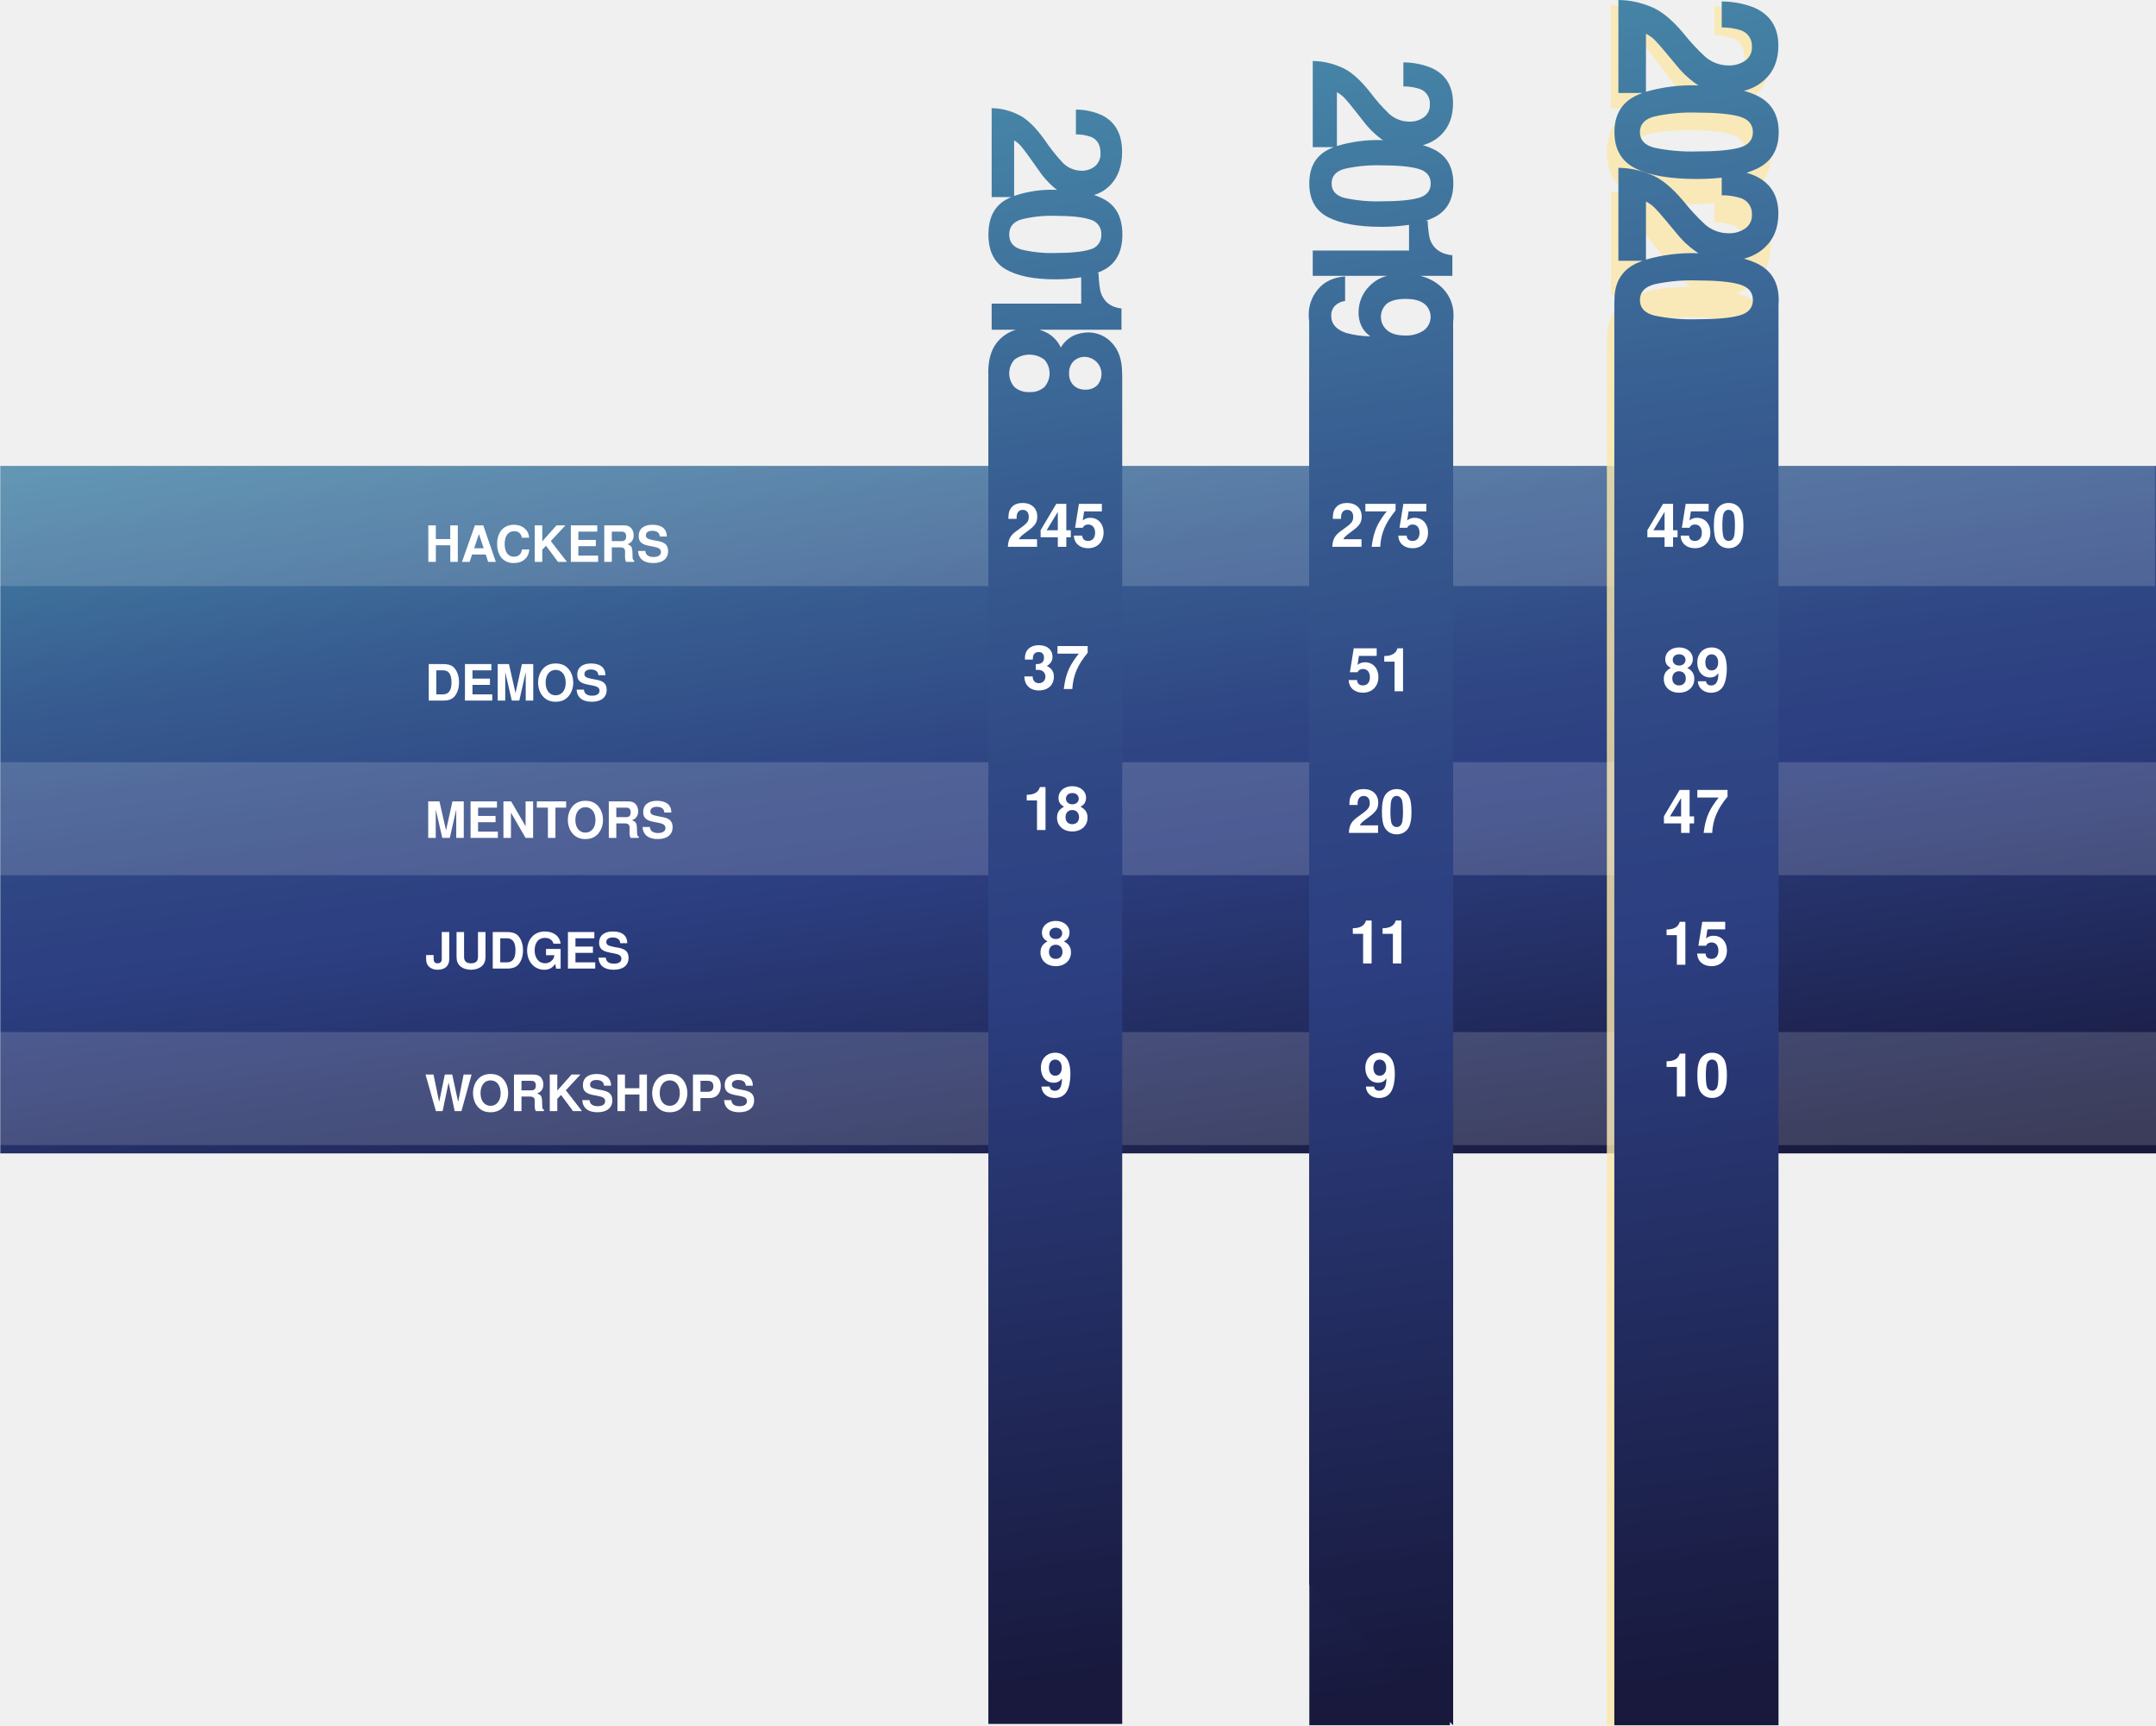
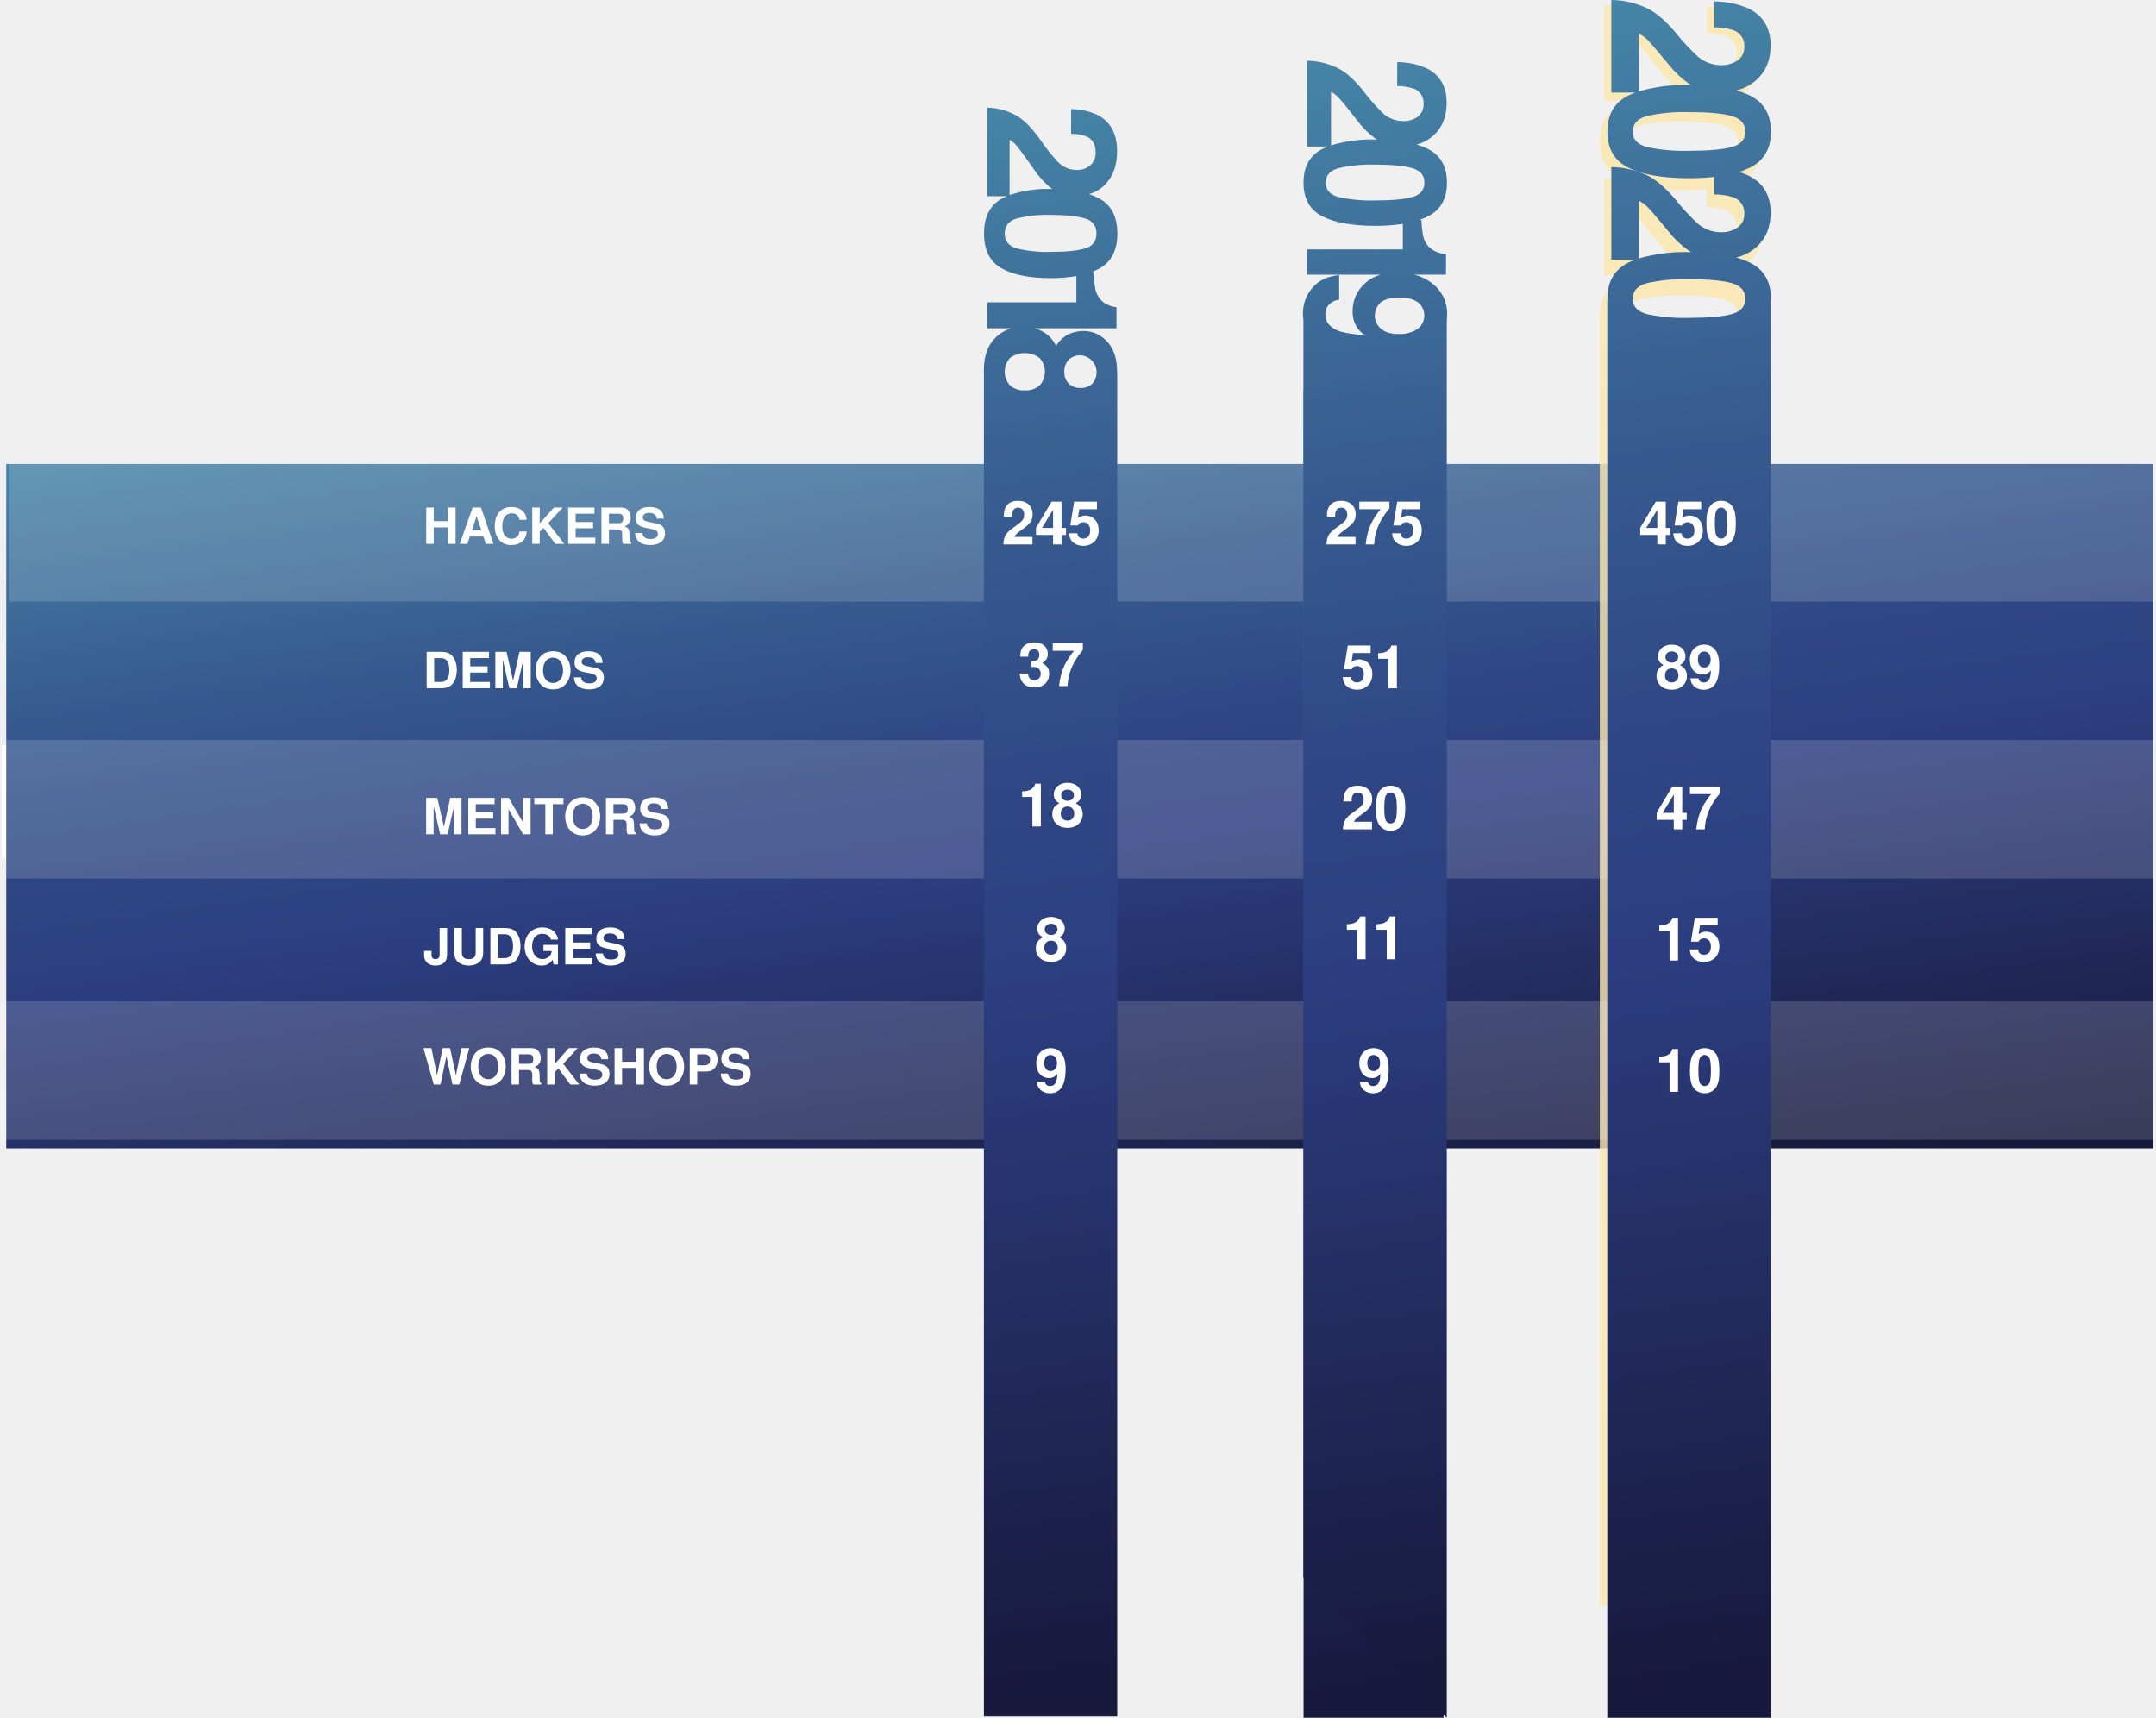
- <svg xmlns="http://www.w3.org/2000/svg" xmlns:xlink="http://www.w3.org/1999/xlink" id="Layer_1" data-name="Layer 1" viewBox="0 0 690.089 552.103">
+ <svg xmlns="http://www.w3.org/2000/svg" xmlns:xlink="http://www.w3.org/1999/xlink" id="Layer_1" data-name="Layer 1" viewBox="0 0 693 552.103">
  <defs>
    <style>.cls-1,.cls-10,.cls-12,.cls-13,.cls-3{fill:#fff;}.cls-2{fill:url(#linear-gradient);}.cls-3{opacity:0.16;}.cls-4{font-size:35.04px;fill:#0c4e98;letter-spacing:-0.01em;}.cls-10,.cls-12,.cls-13,.cls-4{font-family:Helvetica-Bold, Helvetica;font-weight:700;}.cls-5{fill:#fbe8ab;opacity:0.81;}.cls-6{fill:url(#linear-gradient-2);}.cls-7{fill:url(#linear-gradient-3);}.cls-8{fill:url(#linear-gradient-4);}.cls-9{fill:url(#linear-gradient-5);}.cls-10{font-size:16.024px;}.cls-11{letter-spacing:-0.018em;}.cls-12,.cls-13{font-size:19.397px;}.cls-12,.cls-14{letter-spacing:-0.01em;}.cls-13{letter-spacing:-0.065em;}</style>
-     <linearGradient id="linear-gradient" x1="313.705" y1="30.964" x2="368.455" y2="428.956" gradientUnits="userSpaceOnUse">
+     <linearGradient id="linear-gradient" x1="315.616" y1="30.964" x2="370.366" y2="428.956" gradientUnits="userSpaceOnUse">
      <stop offset="0.066" stop-color="#51a2b6" />
      <stop offset="0.204" stop-color="#4480a4" />
      <stop offset="0.378" stop-color="#375c90" />
      <stop offset="0.519" stop-color="#2f4684" />
      <stop offset="0.609" stop-color="#2c3e80" />
      <stop offset="0.937" stop-color="#18193d" />
    </linearGradient>
-     <linearGradient id="linear-gradient-2" x1="398.418" y1="24.786" x2="473.73" y2="572.245" xlink:href="#linear-gradient" />
+     <linearGradient id="linear-gradient-2" x1="398.329" y1="24.786" x2="473.641" y2="572.245" xlink:href="#linear-gradient" />
    <linearGradient id="linear-gradient-3" x1="1203.263" y1="206.096" x2="1300.474" y2="912.743" xlink:href="#linear-gradient" />
    <linearGradient id="linear-gradient-4" x1="1107.501" y1="230.192" x2="1201.167" y2="911.068" xlink:href="#linear-gradient" />
    <linearGradient id="linear-gradient-5" x1="1001.72" y1="249.483" x2="1092.615" y2="910.221" xlink:href="#linear-gradient" />
  </defs>
-   <rect class="cls-1" x="0.591" y="239.519" width="689.498" height="36.167" />
-   <rect class="cls-2" x="0.089" y="149.103" width="690" height="220" />
-   <rect class="cls-3" y="149.114" width="689.774" height="38.429" />
-   <text class="cls-4" transform="translate(316.6262 183.0752)">15</text>
-   <path class="cls-5" d="M1276.995,430.441a24.532,24.532,0,0,0-4.279-1.774,14.643,14.643,0,0,0,6.546-3.845q4.481-4.545,4.481-12.23,0-9.725-7.626-13.534a17.376,17.376,0,0,0-2.577-1.019,23.702,23.702,0,0,0,3.455-1.502q6.853-3.722,6.853-12.969,0-9.247-6.853-12.969a24.532,24.532,0,0,0-4.279-1.774,14.643,14.643,0,0,0,6.546-3.845q4.481-4.545,4.481-12.23,0-9.725-7.626-13.534a25.673,25.673,0,0,0-10.508-2.239v9.247a17.681,17.681,0,0,1,6.255,1.068q3.408,1.568,3.409,5.908a5.862,5.862,0,0,1-2.144,4.874,8.378,8.378,0,0,1-5.377,1.702,10.772,10.772,0,0,1-7.31-2.971,71.299,71.299,0,0,1-7.099-8.512q-5.693-7.578-10.789-9.614a24.978,24.978,0,0,0-10.016-2.237v33.148h7.7a22.233,22.233,0,0,0-2.147,1.007q-6.818,3.722-6.818,12.969,0,9.246,6.818,12.969,6.818,3.722,19.434,3.722a66.57,66.57,0,0,0,8.083-.462v6.269a17.68,17.68,0,0,1,6.255,1.068q3.408,1.568,3.409,5.908a5.862,5.862,0,0,1-2.144,4.874,8.378,8.378,0,0,1-5.377,1.702,10.772,10.772,0,0,1-7.31-2.971,71.299,71.299,0,0,1-7.099-8.512q-5.693-7.578-10.789-9.614a24.978,24.978,0,0,0-10.016-2.237V429.434h7.7a22.233,22.233,0,0,0-2.147,1.007q-6.818,3.722-6.818,12.969c0,.321.01.634.022.946-.048-.271-.06-.43-.06-.43V887h52.55V445.02c.037-.524.062-1.057.062-1.61Q1283.849,434.163,1276.995,430.441Zm-35.635-81.979a11.206,11.206,0,0,1,2.776,2.22q1.194,1.318,3.866,4.897l2.847,3.813a32.591,32.591,0,0,0,6.501,6.923c.28.205.568.391.855.576-.23-.002-.447-.013-.68-.013-6.576,0-11.953.769-16.166,2.286Zm2.723,40.665q-4.657-1.32-4.656-5.558,0-4.24,4.656-5.608,4.656-1.369,13.442-1.369,9.207,0,13.636,1.369,4.428,1.368,4.428,5.608,0,4.239-4.428,5.558-4.428,1.318-13.636,1.319Q1248.74,390.446,1244.084,389.127Zm-2.723,19.176a11.206,11.206,0,0,1,2.776,2.22q1.194,1.318,3.866,4.897l2.847,3.813a32.591,32.591,0,0,0,6.501,6.923c.28.205.568.391.855.576-.23-.002-.447-.013-.68-.013-6.576,0-11.953.769-16.166,2.286Zm2.723,29.499q4.656-1.369,13.442-1.369,9.207,0,13.636,1.369,4.428,1.368,4.428,5.608,0,4.239-4.428,5.558-4.428,1.318-13.636,1.319-8.786,0-13.442-1.319-4.657-1.32-4.656-5.558Q1239.428,439.17,1244.084,437.802Z" transform="translate(-716.9111 -334.8972)" />
-   <rect class="cls-3" x="0.093" y="330.285" width="689.996" height="36.167" />
-   <rect class="cls-3" x="0.089" y="243.913" width="690" height="36.167" />
-   <rect class="cls-6" x="419.089" y="125.103" width="45" height="427" />
-   <path class="cls-7" d="M1279.383,419.26a26.158,26.158,0,0,0-4.279-1.592,15.078,15.078,0,0,0,6.546-3.451q4.481-4.079,4.481-10.977,0-8.728-7.626-12.147a18.595,18.595,0,0,0-2.577-.914,25.184,25.184,0,0,0,3.455-1.348q6.853-3.341,6.853-11.64,0-8.299-6.853-11.64a26.158,26.158,0,0,0-4.279-1.592,15.078,15.078,0,0,0,6.546-3.451q4.481-4.079,4.481-10.977,0-8.728-7.626-12.147a28.163,28.163,0,0,0-10.508-2.009v8.299a19.487,19.487,0,0,1,6.255.959,5.243,5.243,0,0,1,3.409,5.303,5.049,5.049,0,0,1-2.144,4.374,9.035,9.035,0,0,1-5.377,1.528,11.457,11.457,0,0,1-7.31-2.666,66.307,66.307,0,0,1-7.099-7.64q-5.693-6.802-10.789-8.629a27.387,27.387,0,0,0-10.016-2.007v29.751h7.7c-.753.28-1.478.576-2.147.904q-6.818,3.341-6.818,11.64,0,8.299,6.818,11.64,6.818,3.34,19.434,3.341a74.086,74.086,0,0,0,8.083-.415V397.384a19.487,19.487,0,0,1,6.255.959,5.243,5.243,0,0,1,3.409,5.303,5.049,5.049,0,0,1-2.144,4.374,9.035,9.035,0,0,1-5.377,1.528,11.457,11.457,0,0,1-7.31-2.666,66.307,66.307,0,0,1-7.099-7.64q-5.693-6.802-10.789-8.629a27.387,27.387,0,0,0-10.016-2.007v29.751h7.7c-.753.28-1.478.576-2.147.904q-6.818,3.341-6.818,11.64c0,.288.01.569.022.849-.048-.243-.06-.386-.06-.386V887h52.55V432.345c.037-.47.062-.948.062-1.445Q1286.236,422.601,1279.383,419.26Zm-35.635-73.577a11.087,11.087,0,0,1,2.776,1.992q1.194,1.183,3.866,4.395l2.847,3.422a30.891,30.891,0,0,0,6.501,6.214c.28.184.568.351.855.517-.23-.002-.447-.012-.68-.012a53.49,53.49,0,0,0-16.166,2.052Zm2.723,36.497q-4.657-1.184-4.656-4.989,0-3.805,4.656-5.033a55.903,55.903,0,0,1,13.442-1.228q9.207,0,13.636,1.228,4.428,1.228,4.428,5.033,0,3.805-4.428,4.989-4.428,1.183-13.636,1.183A58.003,58.003,0,0,1,1246.471,382.181Zm-2.723,17.211a11.087,11.087,0,0,1,2.776,1.992q1.194,1.183,3.866,4.395l2.847,3.422a30.891,30.891,0,0,0,6.501,6.214c.28.184.568.351.855.517-.23-.002-.447-.012-.68-.012a53.49,53.49,0,0,0-16.166,2.052Zm2.723,26.475a55.903,55.903,0,0,1,13.442-1.228q9.207,0,13.636,1.228,4.428,1.228,4.428,5.033,0,3.805-4.428,4.989-4.428,1.183-13.636,1.183a58.003,58.003,0,0,1-13.442-1.183q-4.657-1.184-4.656-4.989Q1241.815,427.095,1246.471,425.867Z" transform="translate(-716.9111 -334.8972)" />
-   <path class="cls-8" d="M1182.152,435.96a12.063,12.063,0,0,0-4.453-9.701,15.361,15.361,0,0,0-6.164-3.081h10.247v-6.607a8.111,8.111,0,0,1-1.787-.305,8.011,8.011,0,0,1-3.205-1.55,7.201,7.201,0,0,1-2.342-3.877,31.515,31.515,0,0,1-.555-5.233h-.752a21.325,21.325,0,0,0,2.94-1.217q6.01-3.095,6.01-10.784,0-7.689-6.01-10.784a22.174,22.174,0,0,0-3.753-1.475,13.008,13.008,0,0,0,5.74-3.197q3.93-3.779,3.929-10.17,0-8.086-6.688-11.254a23.547,23.547,0,0,0-9.214-1.862v7.689a16.271,16.271,0,0,1,5.486.888,4.873,4.873,0,0,1,2.989,4.913,4.77,4.77,0,0,1-1.88,4.053,7.619,7.619,0,0,1-4.715,1.415,9.728,9.728,0,0,1-6.41-2.47,60.216,60.216,0,0,1-6.225-7.078q-4.992-6.301-9.461-7.994a22.908,22.908,0,0,0-8.783-1.86v27.563h6.752a19.995,19.995,0,0,0-1.883.838q-5.979,3.095-5.978,10.784,0,7.688,5.978,10.784,5.979,3.095,17.043,3.095a57.131,57.131,0,0,0,8.906-.637v8.224h-30.818v8.105h23.786a11.949,11.949,0,0,0-5.434,3.067,11.78,11.78,0,0,0-3.683,8.522,9.646,9.646,0,0,0,1.479,5.468,8.93,8.93,0,0,0,2.311,2.304,30.896,30.896,0,0,1-7.735-1.082q-4.808-1.582-4.808-5.496a4.366,4.366,0,0,1,1.233-3.248,5.495,5.495,0,0,1,3.205-1.499V423.33q-5.702.527-8.675,4.136a12.452,12.452,0,0,0-2.974,8.133,15.662,15.662,0,0,0,.15,2.176V841.965L1182.034,887V437.922A16.812,16.812,0,0,0,1182.152,435.96Zm-37.321-71.546a9.754,9.754,0,0,1,2.435,1.846q1.047,1.096,3.39,4.072l2.496,3.171a27.774,27.774,0,0,0,5.701,5.757c.246.17.498.325.75.479-.202-.002-.392-.011-.596-.011a44.561,44.561,0,0,0-14.177,1.901Zm2.388,33.814q-4.084-1.097-4.083-4.621,0-3.526,4.083-4.663a46.513,46.513,0,0,1,11.788-1.138q8.074,0,11.957,1.138,3.883,1.138,3.883,4.663,0,3.525-3.883,4.621-3.883,1.097-11.957,1.096A48.213,48.213,0,0,1,1147.219,398.228Zm13.683,33.776q1.988-1.457,5.964-1.457,4.715,0,6.688,2.276a5.408,5.408,0,0,1-.955,7.842,10.105,10.105,0,0,1-6.01,1.596q-4.715,0-6.626-2.692a5.62,5.62,0,0,1,.94-7.564Z" transform="translate(-716.9111 -334.8972)" />
-   <path class="cls-5" d="M1076.106,454.547a3.796,3.796,0,0,0,0-.512Z" transform="translate(-716.9111 -334.8972)" />
-   <path class="cls-9" d="M1076.071,454.344q0-6.232-3.196-9.649a10.188,10.188,0,0,0-7.722-3.417,12.12,12.12,0,0,0-4.37.906,9.703,9.703,0,0,0-4.341,3.926,10.035,10.035,0,0,0-4.27-4.627,12.197,12.197,0,0,0-2.554-1.058h26.252v-6.82a6.854,6.854,0,0,1-1.662-.314,7.178,7.178,0,0,1-2.98-1.601,7.612,7.612,0,0,1-2.178-4.002,35.908,35.908,0,0,1-.516-5.402h-.553a18.692,18.692,0,0,0,2.588-1.197q5.588-3.195,5.587-11.133,0-7.937-5.587-11.133a19.466,19.466,0,0,0-3.49-1.523,11.829,11.829,0,0,0,5.338-3.3q3.653-3.901,3.653-10.498,0-8.348-6.218-11.618a20.054,20.054,0,0,0-8.568-1.921v7.937a13.776,13.776,0,0,1,5.101.917q2.778,1.347,2.78,5.072a5.148,5.148,0,0,1-1.748,4.184,6.604,6.604,0,0,1-4.384,1.461,8.555,8.555,0,0,1-5.96-2.55,60.56,60.56,0,0,1-5.788-7.307q-4.641-6.505-8.797-8.252a19.519,19.519,0,0,0-8.167-1.92v28.454h6.279a17.729,17.729,0,0,0-1.751.865q-5.559,3.195-5.559,11.133,0,7.937,5.559,11.133,5.559,3.195,15.846,3.195a47.967,47.967,0,0,0,8.282-.658v8.432h-28.655V440.424h7.754a12.282,12.282,0,0,0-5.16,3.063q-3.683,3.585-3.682,10.556c0,.257.018.499.025.75v431.789h42.848v-432.035c-.009.154-.027.34-.059.551C1076.054,454.846,1076.071,454.602,1076.071,454.344Zm-34.558-74.523a9.239,9.239,0,0,1,2.264,1.905q.973,1.132,3.152,4.204l2.321,3.273a27.421,27.421,0,0,0,5.301,5.943c.228.176.463.335.697.494-.188-.002-.364-.011-.555-.011a37.619,37.619,0,0,0-13.181,1.962Zm13.181,36.038a40.562,40.562,0,0,1-10.96-1.132q-3.796-1.132-3.797-4.771,0-3.639,3.797-4.814a39.122,39.122,0,0,1,10.96-1.175q7.507,0,11.119,1.175a4.69,4.69,0,0,1,3.611,4.814,4.624,4.624,0,0,1-3.611,4.771Q1062.201,415.859,1054.694,415.859Zm-8.309,44.503a6.672,6.672,0,0,1-4.757-1.59,6.566,6.566,0,0,1,0-8.797,7.959,7.959,0,0,1,9.585.028,6.618,6.618,0,0,1,0,8.74A6.616,6.616,0,0,1,1046.385,460.361Zm21.706-2.139a5.264,5.264,0,0,1-3.854,1.366,5.14,5.14,0,0,1-3.696-1.366,5.081,5.081,0,0,1-1.432-3.864,5.14,5.14,0,0,1,1.432-3.865,5.08,5.08,0,0,1,3.696-1.394,5.477,5.477,0,0,1,3.854,9.123Z" transform="translate(-716.9111 -334.8972)" />
-   <text class="cls-10" transform="translate(136.0031 179.8105)">HACKERS</text>
-   <text class="cls-10" transform="translate(136.0031 224.2006)">DEMOS</text>
-   <text class="cls-10" transform="translate(136.0031 268.1425)">MEN<tspan class="cls-11" x="35.607" y="0">T</tspan>
+   <rect class="cls-1" x="0.502" y="239.519" width="689.498" height="36.167" />
+   <rect class="cls-2" x="2" y="149.103" width="690" height="220" />
+   <rect class="cls-3" x="3" y="148.853" width="690" height="44.5" />
+   <text class="cls-4" transform="translate(316.5373 183.0752)">15</text>
+   <path class="cls-5" d="M1276.995,424.295a25.512,25.512,0,0,0-4.279-1.658,14.892,14.892,0,0,0,6.546-3.593q4.481-4.248,4.481-11.43,0-9.089-7.626-12.649a18.113,18.113,0,0,0-2.577-.952,24.593,24.593,0,0,0,3.455-1.404q6.853-3.479,6.853-12.121,0-8.642-6.853-12.121a25.512,25.512,0,0,0-4.279-1.658,14.893,14.893,0,0,0,6.546-3.593q4.481-4.248,4.481-11.43,0-9.089-7.626-12.649a27.193,27.193,0,0,0-10.508-2.092v8.642a18.785,18.785,0,0,1,6.255.998,5.471,5.471,0,0,1,3.409,5.522,5.333,5.333,0,0,1-2.144,4.555,8.777,8.777,0,0,1-5.377,1.591,11.185,11.185,0,0,1-7.31-2.777,67.998,67.998,0,0,1-7.099-7.956q-5.693-7.083-10.789-8.985a26.449,26.449,0,0,0-10.016-2.09v30.981h7.7a22.979,22.979,0,0,0-2.147.941q-6.818,3.479-6.818,12.121,0,8.642,6.818,12.121,6.818,3.478,19.434,3.479a71.173,71.173,0,0,0,8.083-.432V401.514a18.785,18.785,0,0,1,6.255.998,5.471,5.471,0,0,1,3.409,5.522,5.333,5.333,0,0,1-2.144,4.555,8.777,8.777,0,0,1-5.377,1.591,11.185,11.185,0,0,1-7.31-2.777,67.997,67.997,0,0,1-7.099-7.956q-5.693-7.083-10.789-8.985a26.449,26.449,0,0,0-10.016-2.09v30.981h7.7a22.976,22.976,0,0,0-2.147.941q-6.818,3.479-6.818,12.121c0,.3.01.593.022.884-.048-.253-.06-.401-.06-.401V851h52.55V437.92c.037-.489.062-.988.062-1.505Q1283.849,427.773,1276.995,424.295Zm-35.635-76.618a11.11,11.11,0,0,1,2.776,2.075q1.194,1.232,3.866,4.577l2.847,3.563a31.454,31.454,0,0,0,6.501,6.47c.28.191.568.365.855.538-.23-.002-.447-.012-.68-.012-6.576,0-11.953.719-16.166,2.136Zm2.723,38.006q-4.657-1.233-4.656-5.195,0-3.963,4.656-5.241,4.656-1.28,13.442-1.279,9.207,0,13.636,1.279,4.428,1.279,4.428,5.241,0,3.962-4.428,5.195-4.428,1.232-13.636,1.232A55.778,55.778,0,0,1,1244.084,385.682Zm-2.723,17.922a11.11,11.11,0,0,1,2.776,2.075q1.194,1.232,3.866,4.577l2.847,3.563a31.454,31.454,0,0,0,6.501,6.47c.28.191.568.365.855.538-.23-.002-.447-.012-.68-.012-6.576,0-11.953.719-16.166,2.136Zm2.723,27.57q4.656-1.28,13.442-1.279,9.207,0,13.636,1.279,4.428,1.279,4.428,5.241,0,3.962-4.428,5.195-4.428,1.232-13.636,1.232a55.778,55.778,0,0,1-13.442-1.232q-4.657-1.233-4.656-5.195Q1239.428,432.453,1244.084,431.174Z" transform="translate(-717 -334.8972)" />
+   <rect class="cls-3" y="321.853" width="692" height="44.5" />
+   <rect class="cls-3" x="2" y="237.853" width="690" height="44.5" />
+   <rect class="cls-6" x="419" y="125.103" width="45" height="427" />
+   <path class="cls-7" d="M1279.383,419.26a26.158,26.158,0,0,0-4.279-1.592,15.078,15.078,0,0,0,6.546-3.451q4.481-4.079,4.481-10.977,0-8.728-7.626-12.147a18.595,18.595,0,0,0-2.577-.914,25.184,25.184,0,0,0,3.455-1.348q6.853-3.341,6.853-11.64,0-8.299-6.853-11.64a26.158,26.158,0,0,0-4.279-1.592,15.078,15.078,0,0,0,6.546-3.451q4.481-4.079,4.481-10.977,0-8.728-7.626-12.147a28.163,28.163,0,0,0-10.508-2.009v8.299a19.487,19.487,0,0,1,6.255.959,5.243,5.243,0,0,1,3.409,5.303,5.049,5.049,0,0,1-2.144,4.374,9.035,9.035,0,0,1-5.377,1.528,11.457,11.457,0,0,1-7.31-2.666,66.307,66.307,0,0,1-7.099-7.64q-5.693-6.802-10.789-8.629a27.387,27.387,0,0,0-10.016-2.007v29.751h7.7c-.753.28-1.478.576-2.147.904q-6.818,3.341-6.818,11.64,0,8.299,6.818,11.64,6.818,3.34,19.434,3.341a74.086,74.086,0,0,0,8.083-.415V397.384a19.487,19.487,0,0,1,6.255.959,5.243,5.243,0,0,1,3.409,5.303,5.049,5.049,0,0,1-2.144,4.374,9.035,9.035,0,0,1-5.377,1.528,11.457,11.457,0,0,1-7.31-2.666,66.307,66.307,0,0,1-7.099-7.64q-5.693-6.802-10.789-8.629a27.387,27.387,0,0,0-10.016-2.007v29.751h7.7c-.753.28-1.478.576-2.147.904q-6.818,3.341-6.818,11.64c0,.288.01.569.022.849-.048-.243-.06-.386-.06-.386V887h52.55V432.345c.037-.47.062-.948.062-1.445Q1286.236,422.601,1279.383,419.26Zm-35.635-73.577a11.087,11.087,0,0,1,2.776,1.992q1.194,1.183,3.866,4.395l2.847,3.422a30.891,30.891,0,0,0,6.501,6.214c.28.184.568.351.855.517-.23-.002-.447-.012-.68-.012a53.49,53.49,0,0,0-16.166,2.052Zm2.723,36.497q-4.657-1.184-4.656-4.989,0-3.805,4.656-5.033a55.903,55.903,0,0,1,13.442-1.228q9.207,0,13.636,1.228,4.428,1.228,4.428,5.033,0,3.805-4.428,4.989-4.428,1.183-13.636,1.183A58.003,58.003,0,0,1,1246.471,382.181Zm-2.723,17.211a11.087,11.087,0,0,1,2.776,1.992q1.194,1.183,3.866,4.395l2.847,3.422a30.891,30.891,0,0,0,6.501,6.214c.28.184.568.351.855.517-.23-.002-.447-.012-.68-.012a53.49,53.49,0,0,0-16.166,2.052Zm2.723,26.475a55.903,55.903,0,0,1,13.442-1.228q9.207,0,13.636,1.228,4.428,1.228,4.428,5.033,0,3.805-4.428,4.989-4.428,1.183-13.636,1.183a58.003,58.003,0,0,1-13.442-1.183q-4.657-1.184-4.656-4.989Q1241.815,427.095,1246.471,425.867Z" transform="translate(-717 -334.8972)" />
+   <path class="cls-8" d="M1182.152,435.96a12.063,12.063,0,0,0-4.453-9.701,15.361,15.361,0,0,0-6.164-3.081h10.247v-6.607a8.111,8.111,0,0,1-1.787-.305,8.011,8.011,0,0,1-3.205-1.55,7.201,7.201,0,0,1-2.342-3.877,31.515,31.515,0,0,1-.555-5.233h-.752a21.325,21.325,0,0,0,2.94-1.217q6.01-3.095,6.01-10.784,0-7.689-6.01-10.784a22.174,22.174,0,0,0-3.753-1.475,13.008,13.008,0,0,0,5.74-3.197q3.93-3.779,3.929-10.17,0-8.086-6.688-11.254a23.547,23.547,0,0,0-9.214-1.862v7.689a16.271,16.271,0,0,1,5.486.888,4.873,4.873,0,0,1,2.989,4.913,4.77,4.77,0,0,1-1.88,4.053,7.619,7.619,0,0,1-4.715,1.415,9.728,9.728,0,0,1-6.41-2.47,60.216,60.216,0,0,1-6.225-7.078q-4.992-6.301-9.461-7.994a22.908,22.908,0,0,0-8.783-1.86v27.563h6.752a19.995,19.995,0,0,0-1.883.838q-5.979,3.095-5.978,10.784,0,7.688,5.978,10.784,5.979,3.095,17.043,3.095a57.131,57.131,0,0,0,8.906-.637v8.224h-30.818v8.105h23.786a11.949,11.949,0,0,0-5.434,3.067,11.78,11.78,0,0,0-3.683,8.522,9.646,9.646,0,0,0,1.479,5.468,8.93,8.93,0,0,0,2.311,2.304,30.896,30.896,0,0,1-7.735-1.082q-4.808-1.582-4.808-5.496a4.366,4.366,0,0,1,1.233-3.248,5.495,5.495,0,0,1,3.205-1.499V423.33q-5.702.527-8.675,4.136a12.452,12.452,0,0,0-2.974,8.133,15.662,15.662,0,0,0,.15,2.176V841.965L1182.034,887V437.922A16.812,16.812,0,0,0,1182.152,435.96Zm-37.321-71.546a9.754,9.754,0,0,1,2.435,1.846q1.047,1.096,3.39,4.072l2.496,3.171a27.774,27.774,0,0,0,5.701,5.757c.246.17.498.325.75.479-.202-.002-.392-.011-.596-.011a44.561,44.561,0,0,0-14.177,1.901Zm2.388,33.814q-4.084-1.097-4.083-4.621,0-3.526,4.083-4.663a46.513,46.513,0,0,1,11.788-1.138q8.074,0,11.957,1.138,3.883,1.138,3.883,4.663,0,3.525-3.883,4.621-3.883,1.097-11.957,1.096A48.213,48.213,0,0,1,1147.219,398.228Zm13.683,33.776q1.988-1.457,5.964-1.457,4.715,0,6.688,2.276a5.408,5.408,0,0,1-.955,7.842,10.105,10.105,0,0,1-6.01,1.596q-4.715,0-6.626-2.692a5.62,5.62,0,0,1,.94-7.564Z" transform="translate(-717 -334.8972)" />
+   <path class="cls-5" d="M1076.106,454.547a3.796,3.796,0,0,0,0-.512Z" transform="translate(-717 -334.8972)" />
+   <path class="cls-9" d="M1076.071,454.344q0-6.232-3.196-9.649a10.188,10.188,0,0,0-7.722-3.417,12.12,12.12,0,0,0-4.37.906,9.703,9.703,0,0,0-4.341,3.926,10.035,10.035,0,0,0-4.27-4.627,12.197,12.197,0,0,0-2.554-1.058h26.252v-6.82a6.854,6.854,0,0,1-1.662-.314,7.178,7.178,0,0,1-2.98-1.601,7.612,7.612,0,0,1-2.178-4.002,35.908,35.908,0,0,1-.516-5.402h-.553a18.692,18.692,0,0,0,2.588-1.197q5.588-3.195,5.587-11.133,0-7.937-5.587-11.133a19.466,19.466,0,0,0-3.49-1.523,11.829,11.829,0,0,0,5.338-3.3q3.653-3.901,3.653-10.498,0-8.348-6.218-11.618a20.054,20.054,0,0,0-8.568-1.921v7.937a13.776,13.776,0,0,1,5.101.917q2.778,1.347,2.78,5.072a5.148,5.148,0,0,1-1.748,4.184,6.604,6.604,0,0,1-4.384,1.461,8.555,8.555,0,0,1-5.96-2.55,60.56,60.56,0,0,1-5.788-7.307q-4.641-6.505-8.797-8.252a19.519,19.519,0,0,0-8.167-1.92v28.454h6.279a17.729,17.729,0,0,0-1.751.865q-5.559,3.195-5.559,11.133,0,7.937,5.559,11.133,5.559,3.195,15.846,3.195a47.967,47.967,0,0,0,8.282-.658v8.432h-28.655V440.424h7.754a12.282,12.282,0,0,0-5.16,3.063q-3.683,3.585-3.682,10.556c0,.257.018.499.025.75v431.789h42.848v-432.035c-.009.154-.027.34-.059.551C1076.054,454.846,1076.071,454.602,1076.071,454.344Zm-34.558-74.523a9.239,9.239,0,0,1,2.264,1.905q.973,1.132,3.152,4.204l2.321,3.273a27.421,27.421,0,0,0,5.301,5.943c.228.176.463.335.697.494-.188-.002-.364-.011-.555-.011a37.619,37.619,0,0,0-13.181,1.962Zm13.181,36.038a40.562,40.562,0,0,1-10.96-1.132q-3.796-1.132-3.797-4.771,0-3.639,3.797-4.814a39.122,39.122,0,0,1,10.96-1.175q7.507,0,11.119,1.175a4.69,4.69,0,0,1,3.611,4.814,4.624,4.624,0,0,1-3.611,4.771Q1062.201,415.859,1054.694,415.859Zm-8.309,44.503a6.672,6.672,0,0,1-4.757-1.59,6.566,6.566,0,0,1,0-8.797,7.959,7.959,0,0,1,9.585.028,6.618,6.618,0,0,1,0,8.74A6.616,6.616,0,0,1,1046.385,460.361Zm21.706-2.139a5.264,5.264,0,0,1-3.854,1.366,5.14,5.14,0,0,1-3.696-1.366,5.081,5.081,0,0,1-1.432-3.864,5.14,5.14,0,0,1,1.432-3.865,5.08,5.08,0,0,1,3.696-1.394,5.477,5.477,0,0,1,3.854,9.123Z" transform="translate(-717 -334.8972)" />
+   <text class="cls-10" transform="translate(135.9143 174.8105)">HACKERS</text>
+   <text class="cls-10" transform="translate(135.9143 221.2006)">DEMOS</text>
+   <text class="cls-10" transform="translate(135.9143 268.1425)">MEN<tspan class="cls-11" x="35.607" y="0">T</tspan>
    <tspan x="45.114" y="0">ORS</tspan>
  </text>
-   <text class="cls-10" transform="translate(136.0031 309.9599)">JUDGES</text>
-   <text class="cls-10" transform="translate(136.0031 355.563)">WORKSHOPS</text>
-   <text class="cls-12" transform="translate(322.0197 174.9892)">245</text>
-   <text class="cls-12" transform="translate(526.8244 174.9892)">450</text>
-   <text class="cls-12" transform="translate(425.8655 174.9892)">275</text>
-   <text class="cls-12" transform="translate(327.3176 220.5)">37</text>
-   <text class="cls-12" transform="translate(532.1223 221.2216)">89</text>
-   <text class="cls-12" transform="translate(431.1633 221.2216)">51</text>
-   <text class="cls-12" transform="translate(327.3176 265.6274)">18</text>
-   <text class="cls-12" transform="translate(532.1223 266.5468)">47</text>
-   <text class="cls-12" transform="translate(431.1633 266.5468)">20</text>
-   <text class="cls-12" transform="translate(332.6145 308.7363)">8</text>
-   <text class="cls-12" transform="translate(532.1223 308.7363)">15</text>
-   <text class="cls-13" transform="translate(431.6936 308.3261)">1<tspan class="cls-14" x="9.533" y="0">1</tspan>
+   <text class="cls-10" transform="translate(135.9143 309.9599)">JUDGES</text>
+   <text class="cls-10" transform="translate(135.9143 348.563)">WORKSHOPS</text>
+   <text class="cls-12" transform="translate(321.9309 174.9892)">245</text>
+   <text class="cls-12" transform="translate(526.7355 174.9892)">450</text>
+   <text class="cls-12" transform="translate(425.7765 174.9892)">275</text>
+   <text class="cls-12" transform="translate(327.2287 220.5)">37</text>
+   <text class="cls-12" transform="translate(532.0334 221.2216)">89</text>
+   <text class="cls-12" transform="translate(431.0744 221.2216)">51</text>
+   <text class="cls-12" transform="translate(327.2287 265.6274)">18</text>
+   <text class="cls-12" transform="translate(532.0334 266.5468)">47</text>
+   <text class="cls-12" transform="translate(431.0744 266.5468)">20</text>
+   <text class="cls-12" transform="translate(332.5256 308.7363)">8</text>
+   <text class="cls-12" transform="translate(532.0334 308.7363)">15</text>
+   <text class="cls-13" transform="translate(431.6047 308.3261)">1<tspan class="cls-14" x="9.533" y="0">1</tspan>
  </text>
-   <text class="cls-12" transform="translate(332.6145 350.9145)">9</text>
-   <text class="cls-12" transform="translate(532.1223 350.9145)">10</text>
-   <text class="cls-12" transform="translate(436.4602 350.915)">9</text>
+   <text class="cls-12" transform="translate(332.5256 350.9145)">9</text>
+   <text class="cls-12" transform="translate(532.0334 350.9145)">10</text>
+   <text class="cls-12" transform="translate(436.3713 350.915)">9</text>
</svg>
